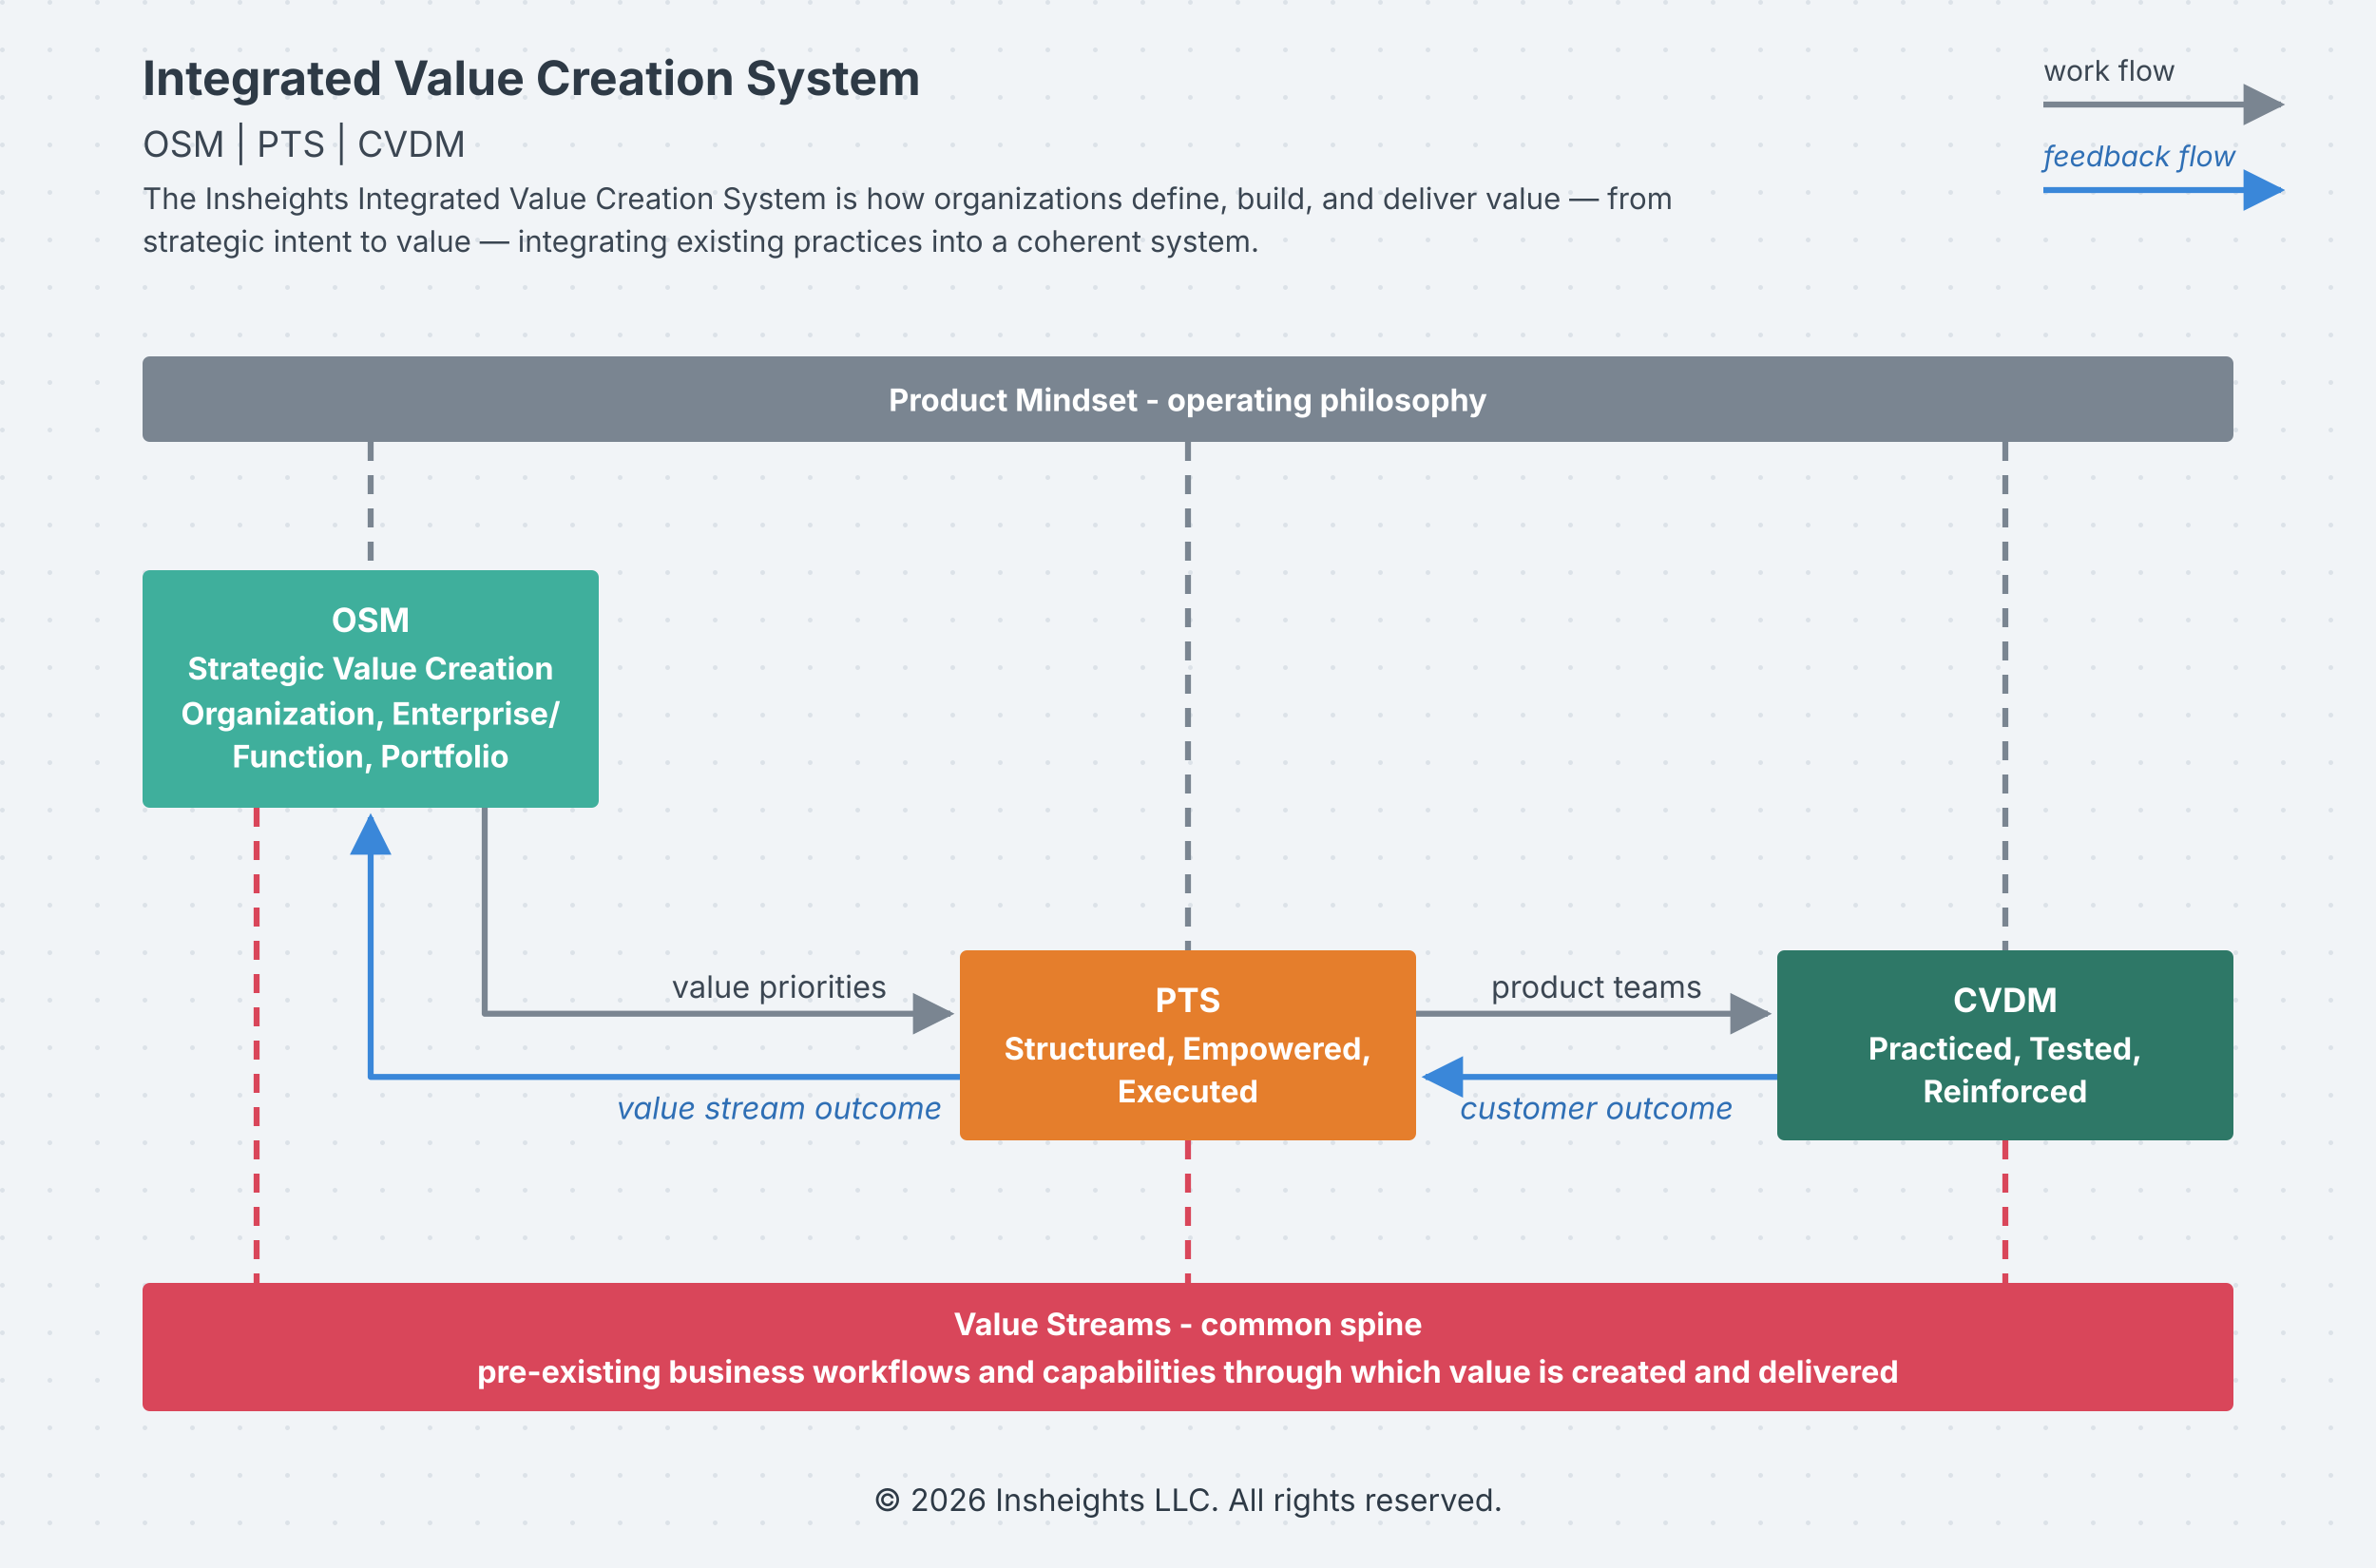
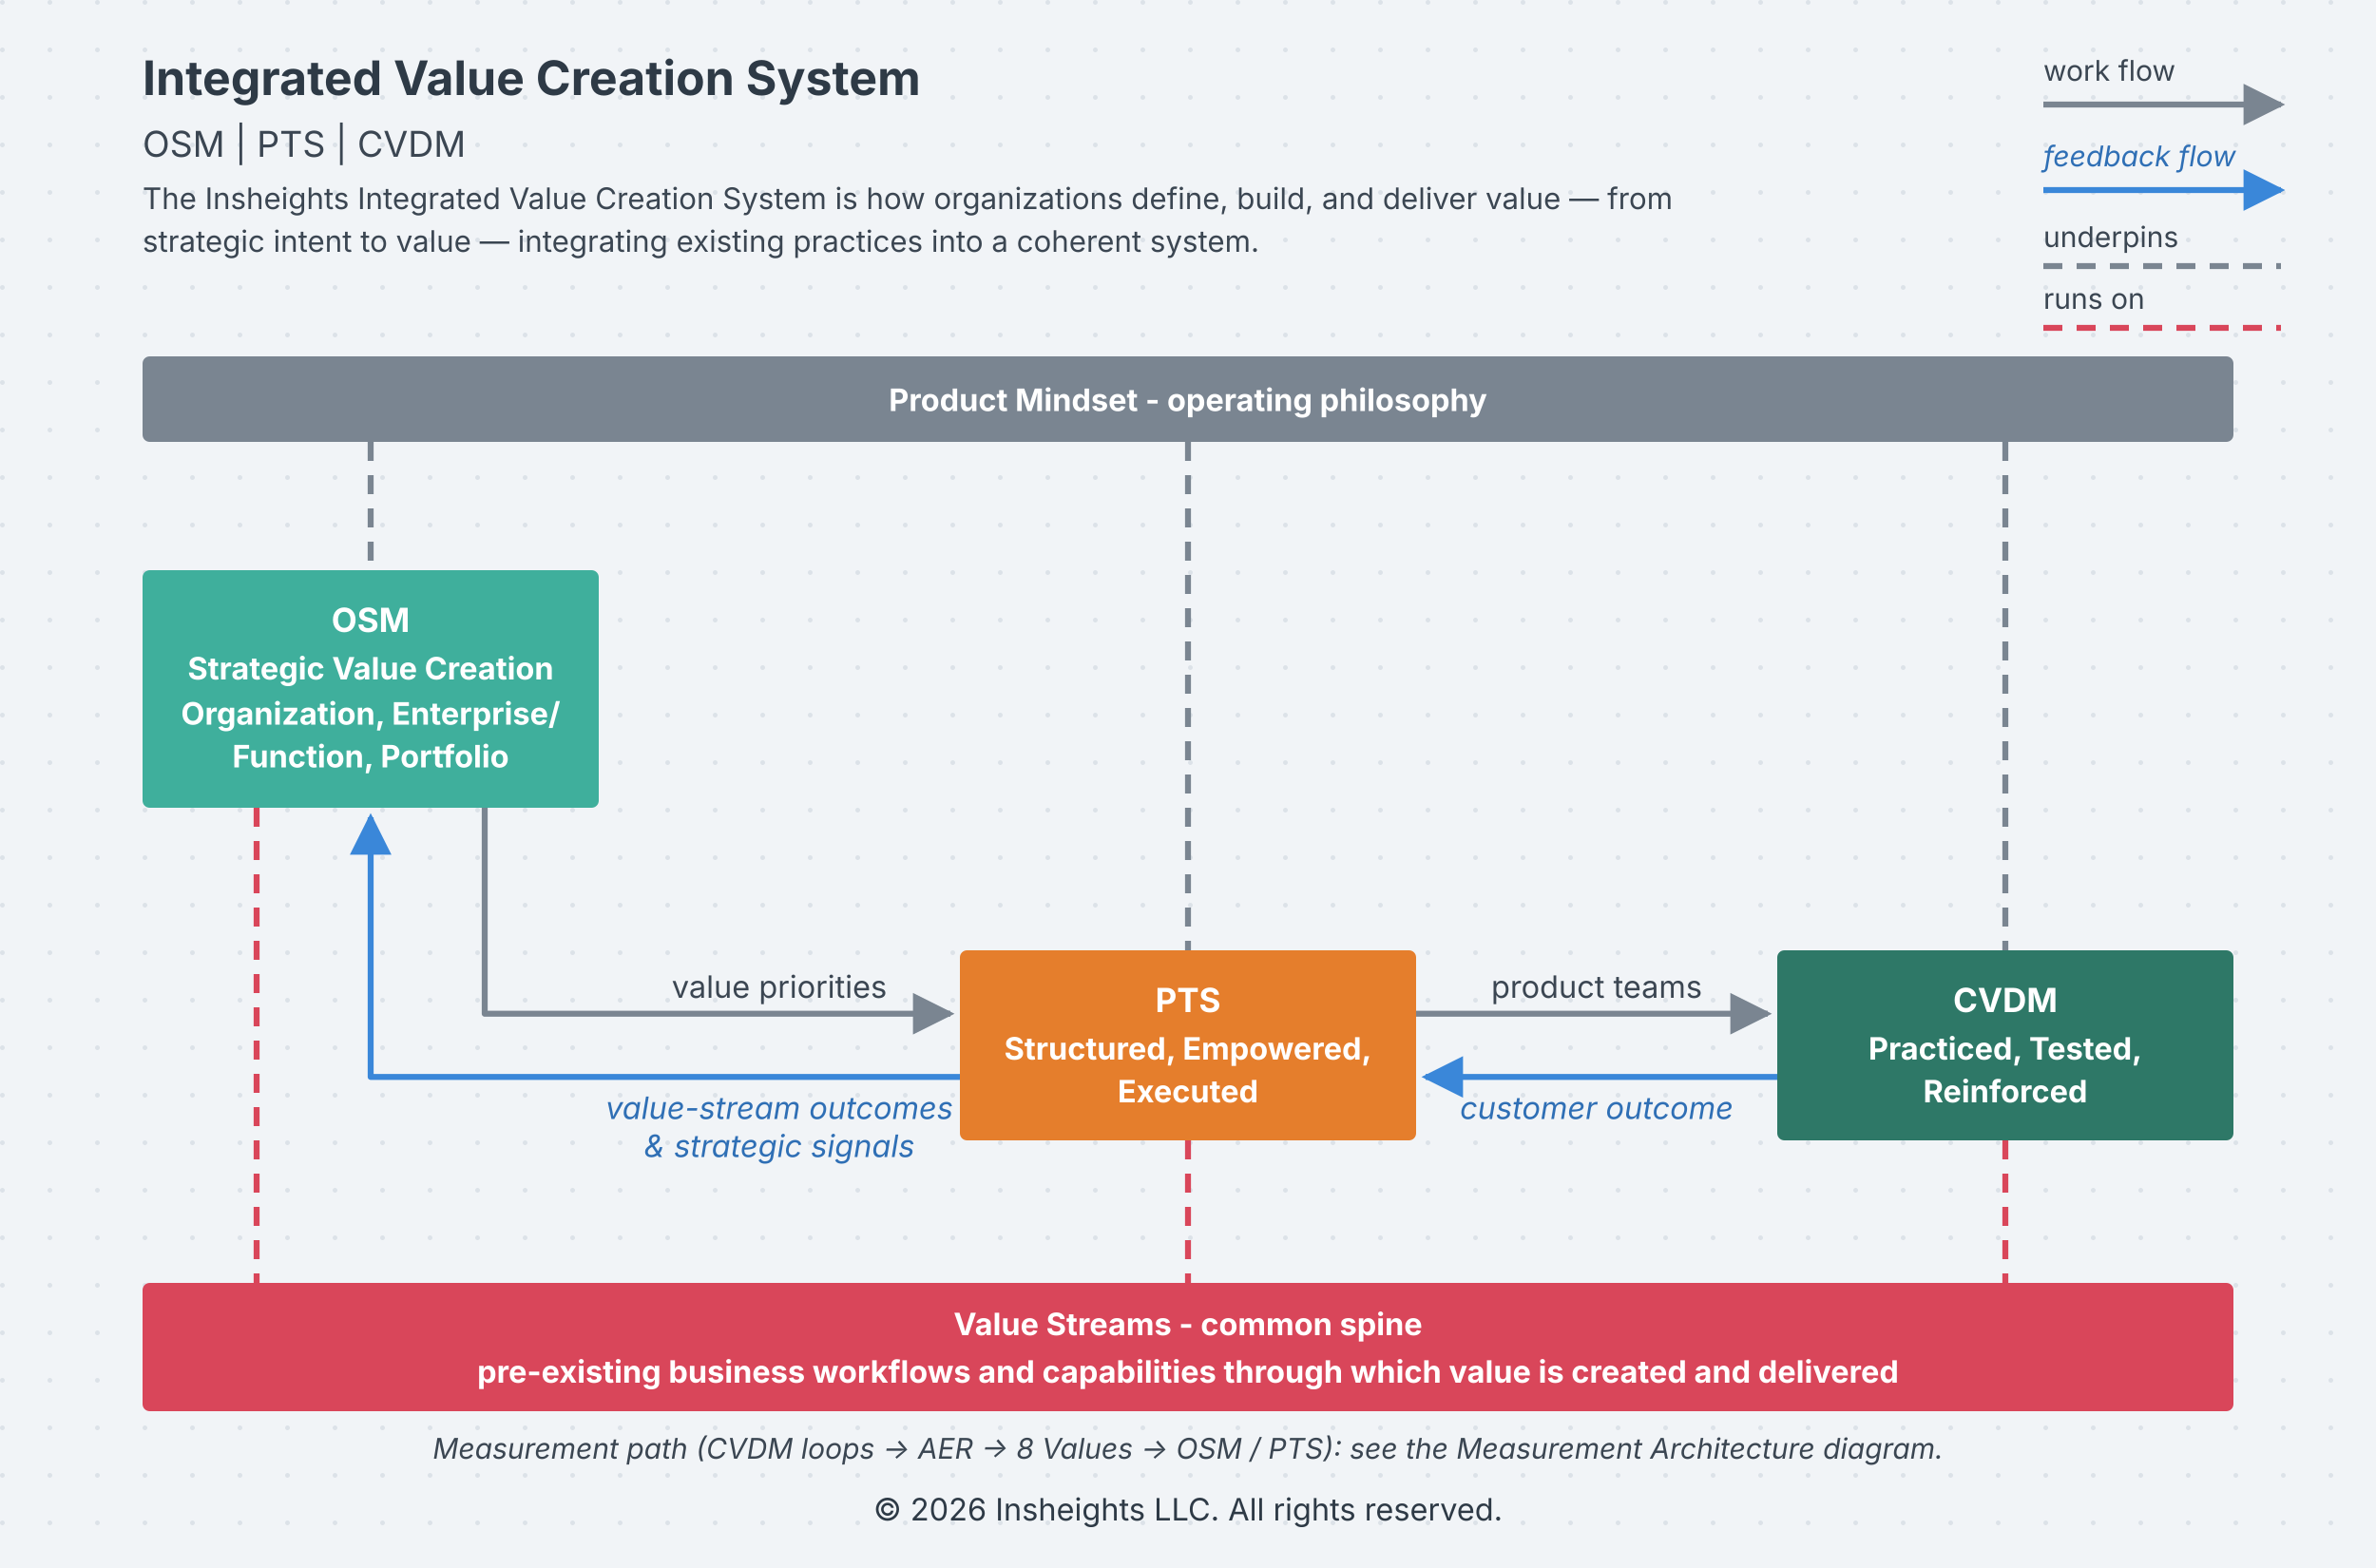
<svg xmlns="http://www.w3.org/2000/svg" width="1000" height="660" viewBox="0 0 1000 660" font-family="Inter, 'Segoe UI', Roboto, Helvetica, Arial, sans-serif">
  <defs>
    <pattern id="dots" width="20" height="20" patternUnits="userSpaceOnUse">
      <circle cx="1" cy="1" r="1" fill="#DCE2E8" />
    </pattern>
    <marker id="ag" viewBox="0 0 10 10" refX="9" refY="5" markerWidth="7" markerHeight="7" orient="auto-start-reverse">
      <path d="M0,0 L10,5 L0,10 z" fill="#7A8591" />
    </marker>
    <marker id="ab" viewBox="0 0 10 10" refX="9" refY="5" markerWidth="7" markerHeight="7" orient="auto-start-reverse">
      <path d="M0,0 L10,5 L0,10 z" fill="#3A87D9" />
    </marker>
    <style>
      .work  { fill: none; stroke: #7A8591; stroke-width: 2.5; stroke-linejoin: round; marker-end: url(#ag); }
      .fb    { fill: none; stroke: #3A87D9; stroke-width: 2.5; stroke-linejoin: round; marker-end: url(#ab); }
      .dg    { fill: none; stroke: #7A8591; stroke-width: 2.5; stroke-dasharray: 8 6; }
      .dr    { fill: none; stroke: #D9465A; stroke-width: 2.5; stroke-dasharray: 8 6; }
      .lbl   { font-size: 13px; fill: #3B4652; text-anchor: middle; }
      .lblf  { font-size: 13px; fill: #2F6FB5; font-style: italic; text-anchor: middle; }
      .bh    { font-size: 14px; font-weight: 700; fill: #FFFFFF; text-anchor: middle; }
      .bt    { font-size: 13px; font-weight: 700; fill: #FFFFFF; text-anchor: middle; }
    </style>
  </defs>
  <rect width="1000" height="660" fill="#F1F4F7" />
  <rect width="1000" height="660" fill="url(#dots)" />
  <text x="60" y="40" font-size="20" font-weight="700" fill="#2E3A46">Integrated Value Creation System</text>
  <text x="60" y="66" font-size="15" fill="#3B4652">OSM | PTS | CVDM</text>
  <text x="60" y="88" font-size="12.5" fill="#3B4652">The Insheights Integrated Value Creation System is how organizations define, build, and deliver value — from</text>
  <text x="60" y="106" font-size="12.5" fill="#3B4652">strategic intent to value — integrating existing practices into a coherent system.</text>
  <text x="860" y="34" font-size="12" fill="#3B4652">work flow</text>
  <path class="work" d="M860,44 H960" />
  <text x="860" y="70" font-size="12" fill="#2F6FB5" font-style="italic">feedback flow</text>
  <path class="fb" d="M860,80 H960" />
+   <text x="860" y="104" font-size="12" fill="#3B4652">underpins</text>
+   <path class="dg" d="M860,112 H960" />
+   <text x="860" y="130" font-size="12" fill="#3B4652">runs on</text>
+   <path class="dr" d="M860,138 H960" />
  <rect x="60" y="150" width="880" height="36" rx="3" fill="#7A8591" />
  <text class="bt" x="500" y="173">Product Mindset - operating philosophy</text>
  <rect x="60" y="540" width="880" height="54" rx="3" fill="#D9465A" />
  <text class="bt" x="500" y="562">Value Streams - common spine</text>
  <text class="bt" x="500" y="582">pre-existing business workflows and capabilities through which value is created and delivered</text>
  <path class="dg" d="M156,186 V240" />
  <path class="dg" d="M500,186 V400" />
  <path class="dg" d="M844,186 V400" />
  <path class="dr" d="M108,340 V540" />
  <path class="dr" d="M500,480 V540" />
  <path class="dr" d="M844,480 V540" />
  <path class="work" d="M204,340 V426.7 H400" />
  <text class="lbl" x="328" y="420">value priorities</text>
  <path class="fb" d="M404,453.3 H156 V344" />
-   <text class="lblf" x="328" y="471">value stream outcome</text>
+   <text class="lblf" x="328" y="471">value-stream outcomes</text>
+   <text class="lblf" x="328" y="487">&amp; strategic signals</text>
  <path class="work" d="M596,426.7 H744" />
  <text class="lbl" x="672" y="420">product teams</text>
  <path class="fb" d="M748,453.3 H600" />
  <text class="lblf" x="672" y="471">customer outcome</text>
  <rect x="60" y="240" width="192" height="100" rx="3" fill="#3FAF9C" />
  <text class="bh" x="156" y="266">OSM</text>
  <text class="bt" x="156" y="286">Strategic Value Creation</text>
  <text class="bt" x="156" y="305">Organization, Enterprise/</text>
  <text class="bt" x="156" y="323">Function, Portfolio</text>
  <rect x="404" y="400" width="192" height="80" rx="3" fill="#E57E2C" />
  <text class="bh" x="500" y="426">PTS</text>
  <text class="bt" x="500" y="446">Structured, Empowered,</text>
  <text class="bt" x="500" y="464">Executed</text>
  <rect x="748" y="400" width="192" height="80" rx="3" fill="#2E7867" />
  <text class="bh" x="844" y="426">CVDM</text>
  <text class="bt" x="844" y="446">Practiced, Tested,</text>
  <text class="bt" x="844" y="464">Reinforced</text>
-   <text x="500" y="636" font-size="13" fill="#2E3A46" text-anchor="middle">© 2026 Insheights LLC. All rights reserved.</text>
+   <text x="500" y="614" font-size="12" fill="#3B4652" font-style="italic" text-anchor="middle">Measurement path (CVDM loops → AER → 8 Values → OSM / PTS): see the Measurement Architecture diagram.</text>
+   <text x="500" y="640" font-size="13" fill="#2E3A46" text-anchor="middle">© 2026 Insheights LLC. All rights reserved.</text>
</svg>
